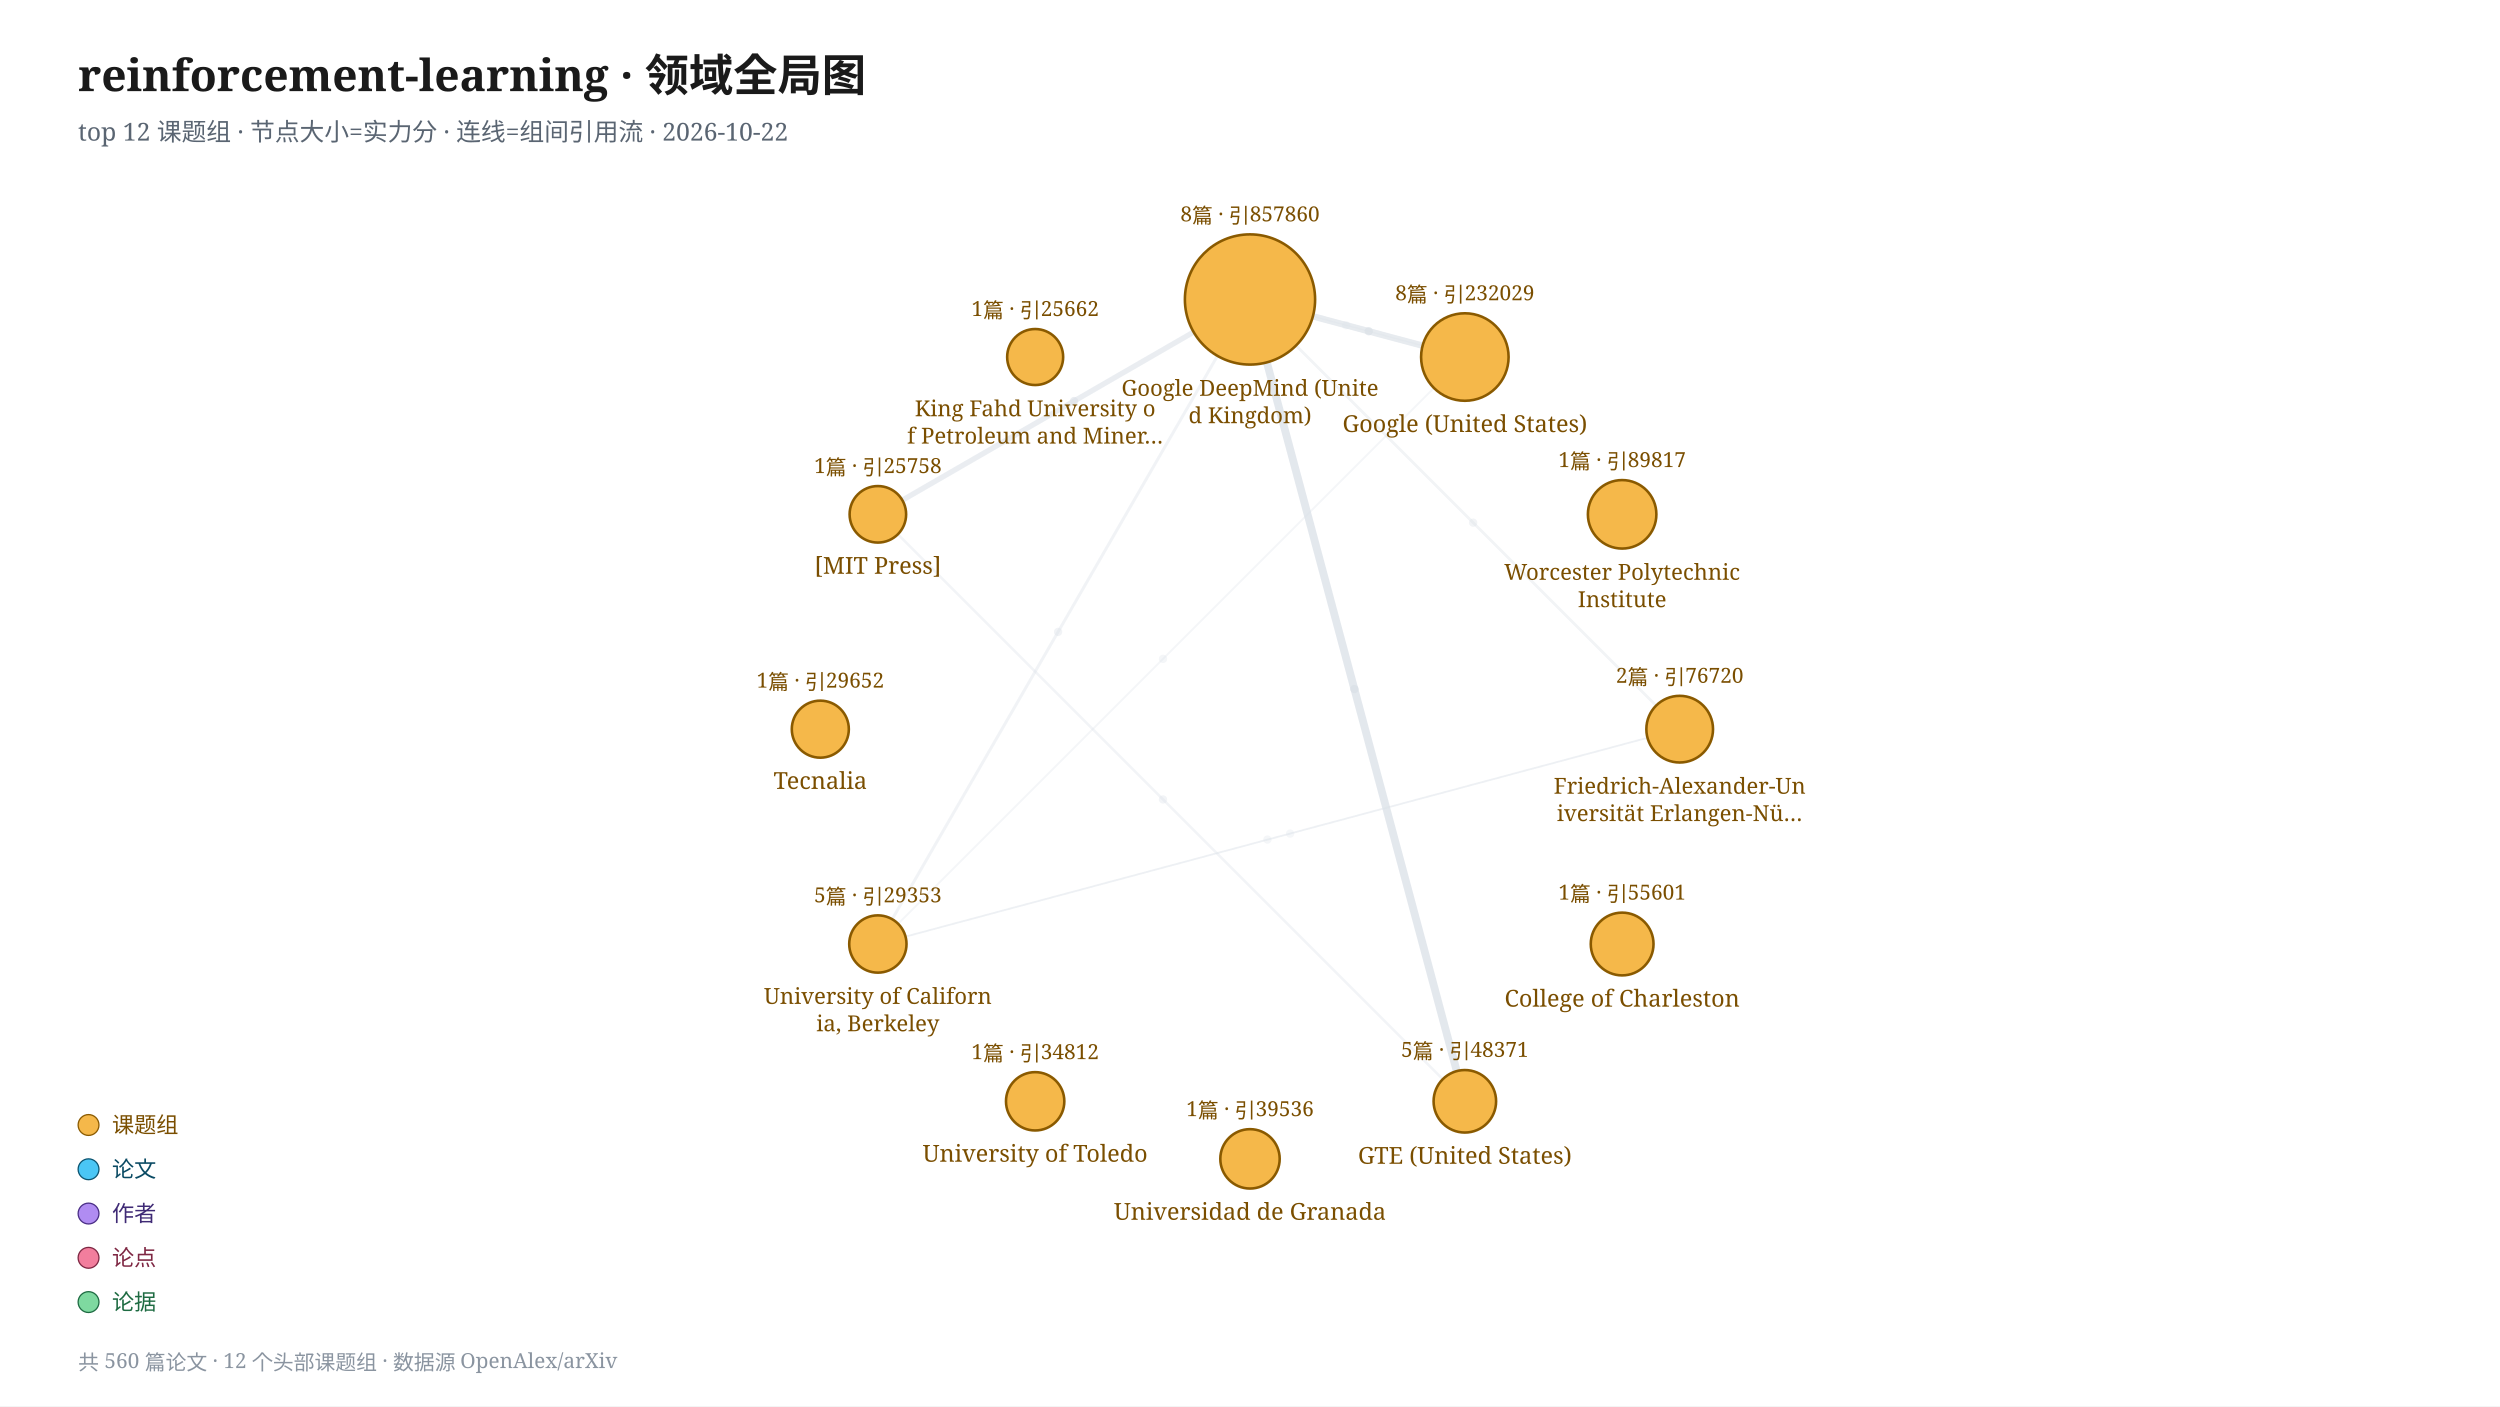
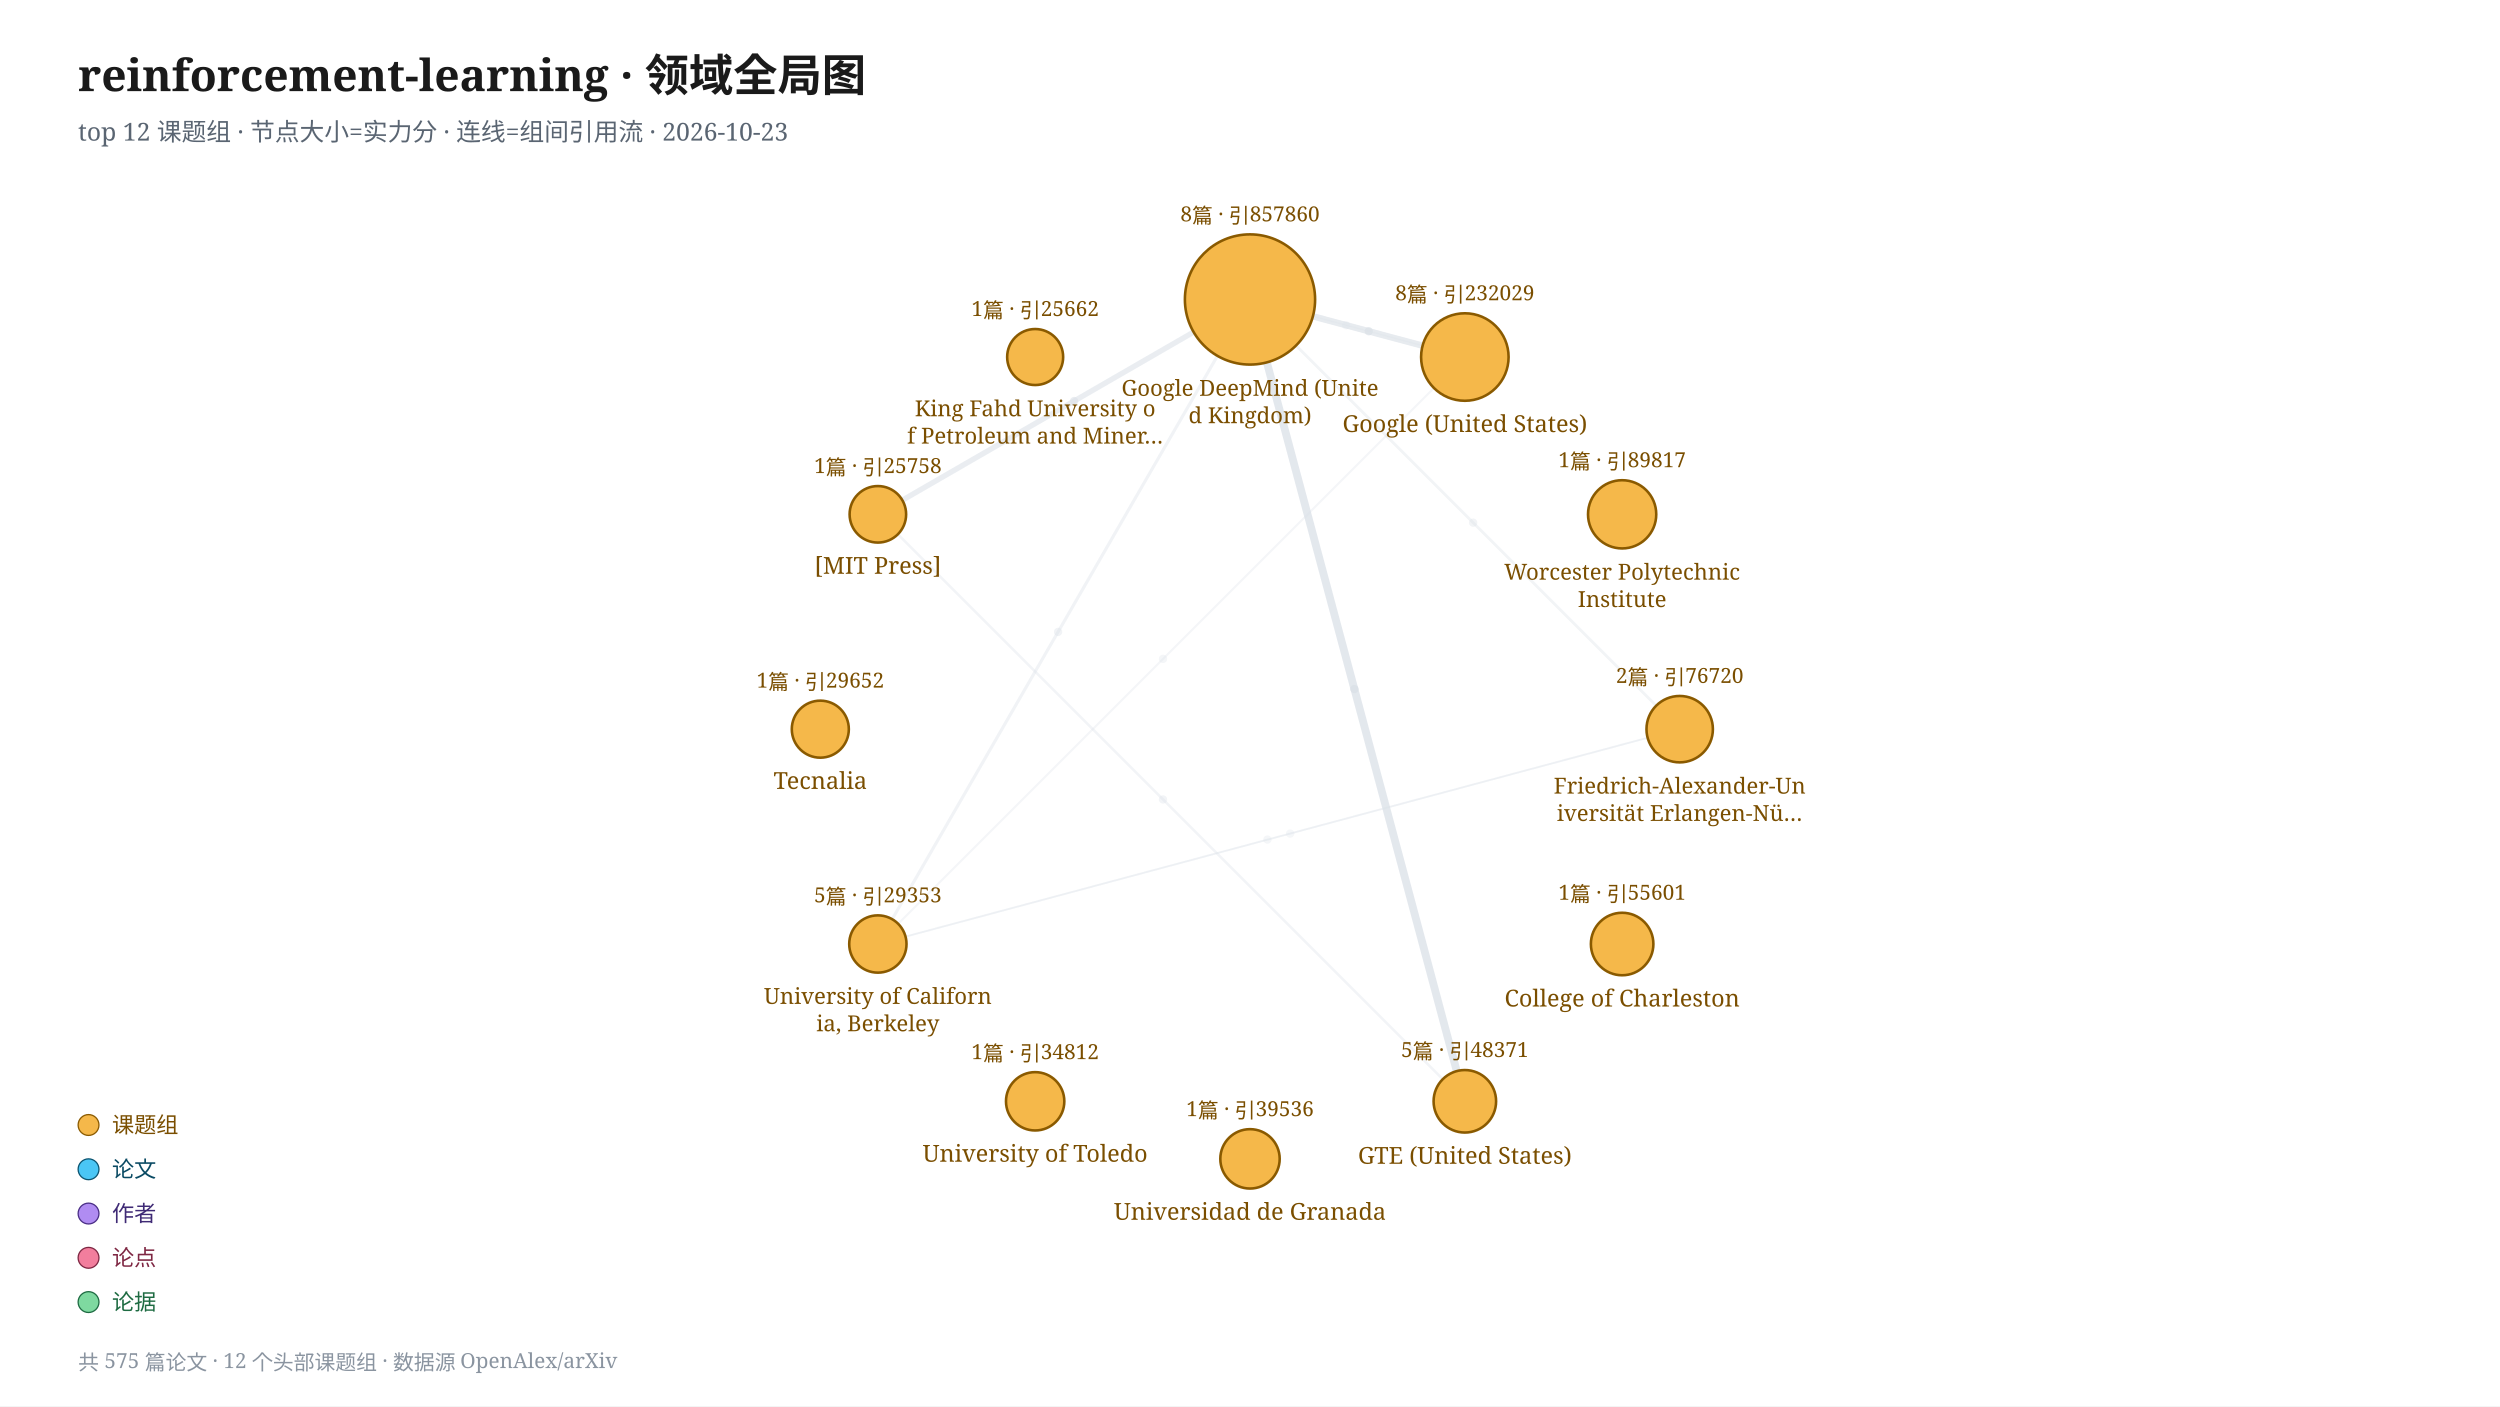
<svg xmlns="http://www.w3.org/2000/svg" width="1920" height="1080" viewBox="0 0 1920 1080">
  <defs>
    <filter id="glow">
      <feGaussianBlur stdDeviation="9" result="b" />
      <feMerge>
        <feMergeNode in="b" />
        <feMergeNode in="SourceGraphic" />
      </feMerge>
    </filter>
    <filter id="soft">
      <feGaussianBlur stdDeviation="4" result="b" />
      <feMerge>
        <feMergeNode in="b" />
        <feMergeNode in="SourceGraphic" />
      </feMerge>
    </filter>
  </defs>
  <rect width="1920" height="1080" fill="#FFFFFF" />
  <text x="60" y="70" fill="#1A1A1A" font-family="Georgia, 'Songti SC', serif" font-size="34" font-weight="bold">reinforcement-learning · 领域全局图</text>
-   <text x="60" y="108" fill="#5A6572" font-family="Georgia, serif" font-size="19">top 12 课题组 · 节点大小=实力分 · 连线=组间引用流 · 2026-10-22</text>
-   <line x1="960.0" y1="230.0" x2="674.2" y2="395.0" stroke="#DAE0E7" stroke-width="4.138" opacity="0.564" />
-   <circle cx="824.9" cy="308.0" r="3.2" fill="#DAE0E7" opacity="0.564" />
+   <text x="60" y="108" fill="#5A6572" font-family="Georgia, serif" font-size="19">top 12 课题组 · 节点大小=实力分 · 连线=组间引用流 · 2026-10-23</text>
+   <line x1="960.0" y1="230.0" x2="674.2" y2="395.0" stroke="#DAE0E7" stroke-width="4.167" opacity="0.567" />
+   <circle cx="824.9" cy="308.0" r="3.2" fill="#DAE0E7" opacity="0.567" />
  <line x1="960.0" y1="230.0" x2="1125.0" y2="845.8" stroke="#DAE0E7" stroke-width="6.0" opacity="0.75" />
  <circle cx="1040.2" cy="529.2" r="3.2" fill="#DAE0E7" opacity="0.75" />
  <line x1="674.2" y1="395.0" x2="1125.0" y2="845.8" stroke="#DAE0E7" stroke-width="2.0" opacity="0.35" />
  <circle cx="893.2" cy="614.0" r="3.2" fill="#DAE0E7" opacity="0.35" />
-   <line x1="1290.0" y1="560.0" x2="960.0" y2="230.0" stroke="#DAE0E7" stroke-width="2.138" opacity="0.364" />
-   <circle cx="1131.4" cy="401.4" r="3.2" fill="#DAE0E7" opacity="0.364" />
+   <line x1="1290.0" y1="560.0" x2="960.0" y2="230.0" stroke="#DAE0E7" stroke-width="2.167" opacity="0.367" />
+   <circle cx="1131.4" cy="401.4" r="3.2" fill="#DAE0E7" opacity="0.367" />
  <line x1="1125.0" y1="274.2" x2="960.0" y2="230.0" stroke="#DAE0E7" stroke-width="5.0" opacity="0.65" />
  <circle cx="1051.2" cy="254.4" r="3.2" fill="#DAE0E7" opacity="0.65" />
-   <line x1="674.2" y1="725.0" x2="960.0" y2="230.0" stroke="#DAE0E7" stroke-width="2.31" opacity="0.381" />
-   <circle cx="812.6" cy="485.3" r="3.2" fill="#DAE0E7" opacity="0.381" />
-   <line x1="674.2" y1="725.0" x2="1125.0" y2="274.2" stroke="#DAE0E7" stroke-width="1.517" opacity="0.302" />
-   <circle cx="893.2" cy="506.0" r="3.2" fill="#DAE0E7" opacity="0.302" />
-   <line x1="674.2" y1="725.0" x2="1290.0" y2="560.0" stroke="#DAE0E7" stroke-width="1.517" opacity="0.302" />
-   <circle cx="973.4" cy="644.8" r="3.2" fill="#DAE0E7" opacity="0.302" />
-   <line x1="1290.0" y1="560.0" x2="674.2" y2="725.0" stroke="#DAE0E7" stroke-width="1.138" opacity="0.264" />
-   <circle cx="990.8" cy="640.2" r="3.2" fill="#DAE0E7" opacity="0.264" />
-   <line x1="960.0" y1="230.0" x2="1125.0" y2="274.2" stroke="#DAE0E7" stroke-width="1.138" opacity="0.264" />
-   <circle cx="1033.8" cy="249.8" r="3.2" fill="#DAE0E7" opacity="0.264" />
+   <line x1="674.2" y1="725.0" x2="960.0" y2="230.0" stroke="#DAE0E7" stroke-width="2.4" opacity="0.39" />
+   <circle cx="812.6" cy="485.3" r="3.2" fill="#DAE0E7" opacity="0.39" />
+   <line x1="674.2" y1="725.0" x2="1125.0" y2="274.2" stroke="#DAE0E7" stroke-width="1.533" opacity="0.303" />
+   <circle cx="893.2" cy="506.0" r="3.2" fill="#DAE0E7" opacity="0.303" />
+   <line x1="674.2" y1="725.0" x2="1290.0" y2="560.0" stroke="#DAE0E7" stroke-width="1.533" opacity="0.303" />
+   <circle cx="973.4" cy="644.8" r="3.2" fill="#DAE0E7" opacity="0.303" />
+   <line x1="1290.0" y1="560.0" x2="674.2" y2="725.0" stroke="#DAE0E7" stroke-width="1.167" opacity="0.267" />
+   <circle cx="990.8" cy="640.2" r="3.2" fill="#DAE0E7" opacity="0.267" />
+   <line x1="960.0" y1="230.0" x2="1125.0" y2="274.2" stroke="#DAE0E7" stroke-width="1.167" opacity="0.267" />
+   <circle cx="1033.8" cy="249.8" r="3.2" fill="#DAE0E7" opacity="0.267" />
  <circle cx="960.0" cy="230.0" r="50.0" fill="#F5B84A" stroke="#8A5A00" stroke-width="2" opacity="1.0" />
  <text x="960.0" y="304.0" text-anchor="middle" fill="#7A4E00" font-family="Georgia, serif" font-size="17" opacity="1.0">Google DeepMind (Unite</text>
  <text x="960.0" y="325.0" text-anchor="middle" fill="#7A4E00" font-family="Georgia, serif" font-size="17" opacity="1.0">d Kingdom)</text>
  <text x="960.0" y="170.0" text-anchor="middle" fill="#7A4E00" font-family="Georgia, serif" font-size="16" opacity="1.0">8篇 · 引857860</text>
  <circle cx="1125.0" cy="274.2" r="33.6" fill="#F5B84A" stroke="#8A5A00" stroke-width="2" opacity="1.0" />
  <text x="1125.0" y="331.8" text-anchor="middle" fill="#7A4E00" font-family="Georgia, serif" font-size="18" opacity="1.0">Google (United States)</text>
  <text x="1125.0" y="230.6" text-anchor="middle" fill="#7A4E00" font-family="Georgia, serif" font-size="16" opacity="1.0">8篇 · 引232029</text>
-   <circle cx="1245.8" cy="395.0" r="26.3" fill="#F5B84A" stroke="#8A5A00" stroke-width="2" opacity="1.0" />
-   <text x="1245.8" y="445.3" text-anchor="middle" fill="#7A4E00" font-family="Georgia, serif" font-size="17" opacity="1.0">Worcester Polytechnic </text>
-   <text x="1245.8" y="466.3" text-anchor="middle" fill="#7A4E00" font-family="Georgia, serif" font-size="17" opacity="1.0">Institute</text>
-   <text x="1245.8" y="358.7" text-anchor="middle" fill="#7A4E00" font-family="Georgia, serif" font-size="16" opacity="1.0">1篇 · 引89817</text>
-   <circle cx="1290.0" cy="560.0" r="25.6" fill="#F5B84A" stroke="#8A5A00" stroke-width="2" opacity="1.0" />
-   <text x="1290.0" y="609.6" text-anchor="middle" fill="#7A4E00" font-family="Georgia, serif" font-size="17" opacity="1.0">Friedrich-Alexander-Un</text>
-   <text x="1290.0" y="630.6" text-anchor="middle" fill="#7A4E00" font-family="Georgia, serif" font-size="17" opacity="1.0">iversität Erlangen-Nü…</text>
-   <text x="1290.0" y="524.4" text-anchor="middle" fill="#7A4E00" font-family="Georgia, serif" font-size="16" opacity="1.0">2篇 · 引76720</text>
-   <circle cx="1245.8" cy="725.0" r="24.1" fill="#F5B84A" stroke="#8A5A00" stroke-width="2" opacity="1.0" />
-   <text x="1245.8" y="773.1" text-anchor="middle" fill="#7A4E00" font-family="Georgia, serif" font-size="18" opacity="1.0">College of Charleston</text>
-   <text x="1245.8" y="690.9" text-anchor="middle" fill="#7A4E00" font-family="Georgia, serif" font-size="16" opacity="1.0">1篇 · 引55601</text>
+   <circle cx="1245.8" cy="395.0" r="26.2" fill="#F5B84A" stroke="#8A5A00" stroke-width="2" opacity="1.0" />
+   <text x="1245.8" y="445.2" text-anchor="middle" fill="#7A4E00" font-family="Georgia, serif" font-size="17" opacity="1.0">Worcester Polytechnic </text>
+   <text x="1245.8" y="466.2" text-anchor="middle" fill="#7A4E00" font-family="Georgia, serif" font-size="17" opacity="1.0">Institute</text>
+   <text x="1245.8" y="358.8" text-anchor="middle" fill="#7A4E00" font-family="Georgia, serif" font-size="16" opacity="1.0">1篇 · 引89817</text>
+   <circle cx="1290.0" cy="560.0" r="25.5" fill="#F5B84A" stroke="#8A5A00" stroke-width="2" opacity="1.0" />
+   <text x="1290.0" y="609.5" text-anchor="middle" fill="#7A4E00" font-family="Georgia, serif" font-size="17" opacity="1.0">Friedrich-Alexander-Un</text>
+   <text x="1290.0" y="630.5" text-anchor="middle" fill="#7A4E00" font-family="Georgia, serif" font-size="17" opacity="1.0">iversität Erlangen-Nü…</text>
+   <text x="1290.0" y="524.5" text-anchor="middle" fill="#7A4E00" font-family="Georgia, serif" font-size="16" opacity="1.0">2篇 · 引76720</text>
+   <circle cx="1245.8" cy="725.0" r="24.0" fill="#F5B84A" stroke="#8A5A00" stroke-width="2" opacity="1.0" />
+   <text x="1245.8" y="773.0" text-anchor="middle" fill="#7A4E00" font-family="Georgia, serif" font-size="18" opacity="1.0">College of Charleston</text>
+   <text x="1245.8" y="691.0" text-anchor="middle" fill="#7A4E00" font-family="Georgia, serif" font-size="16" opacity="1.0">1篇 · 引55601</text>
  <circle cx="1125.0" cy="845.8" r="24.0" fill="#F5B84A" stroke="#8A5A00" stroke-width="2" opacity="1.0" />
  <text x="1125.0" y="893.8" text-anchor="middle" fill="#7A4E00" font-family="Georgia, serif" font-size="18" opacity="1.0">GTE (United States)</text>
-   <text x="1125.0" y="811.7" text-anchor="middle" fill="#7A4E00" font-family="Georgia, serif" font-size="16" opacity="1.0">5篇 · 引48371</text>
+   <text x="1125.0" y="811.8" text-anchor="middle" fill="#7A4E00" font-family="Georgia, serif" font-size="16" opacity="1.0">5篇 · 引48371</text>
  <circle cx="960.0" cy="890.0" r="22.8" fill="#F5B84A" stroke="#8A5A00" stroke-width="2" opacity="1.0" />
  <text x="960.0" y="936.8" text-anchor="middle" fill="#7A4E00" font-family="Georgia, serif" font-size="18" opacity="1.0">Universidad de Granada</text>
  <text x="960.0" y="857.2" text-anchor="middle" fill="#7A4E00" font-family="Georgia, serif" font-size="16" opacity="1.0">1篇 · 引39536</text>
  <circle cx="795.0" cy="845.8" r="22.4" fill="#F5B84A" stroke="#8A5A00" stroke-width="2" opacity="1.0" />
  <text x="795.0" y="892.2" text-anchor="middle" fill="#7A4E00" font-family="Georgia, serif" font-size="18" opacity="1.0">University of Toledo</text>
  <text x="795.0" y="813.4" text-anchor="middle" fill="#7A4E00" font-family="Georgia, serif" font-size="16" opacity="1.0">1篇 · 引34812</text>
  <circle cx="674.2" cy="725.0" r="22.0" fill="#F5B84A" stroke="#8A5A00" stroke-width="2" opacity="1.0" />
  <text x="674.2" y="771.0" text-anchor="middle" fill="#7A4E00" font-family="Georgia, serif" font-size="17" opacity="1.0">University of Californ</text>
  <text x="674.2" y="792.0" text-anchor="middle" fill="#7A4E00" font-family="Georgia, serif" font-size="17" opacity="1.0">ia, Berkeley</text>
  <text x="674.2" y="693.0" text-anchor="middle" fill="#7A4E00" font-family="Georgia, serif" font-size="16" opacity="1.0">5篇 · 引29353</text>
  <circle cx="630.0" cy="560.0" r="21.9" fill="#F5B84A" stroke="#8A5A00" stroke-width="2" opacity="1.0" />
  <text x="630.0" y="605.9" text-anchor="middle" fill="#7A4E00" font-family="Georgia, serif" font-size="18" opacity="1.0">Tecnalia</text>
  <text x="630.0" y="528.1" text-anchor="middle" fill="#7A4E00" font-family="Georgia, serif" font-size="16" opacity="1.0">1篇 · 引29652</text>
  <circle cx="674.2" cy="395.0" r="21.7" fill="#F5B84A" stroke="#8A5A00" stroke-width="2" opacity="1.0" />
  <text x="674.2" y="440.7" text-anchor="middle" fill="#7A4E00" font-family="Georgia, serif" font-size="18" opacity="1.0">[MIT Press]</text>
  <text x="674.2" y="363.3" text-anchor="middle" fill="#7A4E00" font-family="Georgia, serif" font-size="16" opacity="1.0">1篇 · 引25758</text>
  <circle cx="795.0" cy="274.2" r="21.5" fill="#F5B84A" stroke="#8A5A00" stroke-width="2" opacity="1.0" />
  <text x="795.0" y="319.7" text-anchor="middle" fill="#7A4E00" font-family="Georgia, serif" font-size="17" opacity="1.0">King Fahd University o</text>
  <text x="795.0" y="340.7" text-anchor="middle" fill="#7A4E00" font-family="Georgia, serif" font-size="17" opacity="1.0">f Petroleum and Miner…</text>
  <text x="795.0" y="242.7" text-anchor="middle" fill="#7A4E00" font-family="Georgia, serif" font-size="16" opacity="1.0">1篇 · 引25662</text>
  <circle cx="68" cy="864" r="8" fill="#F5B84A" stroke="#8A5A00" />
  <text x="86" y="870" fill="#7A4E00" font-family="Georgia, serif" font-size="17">课题组</text>
  <circle cx="68" cy="898" r="8" fill="#4AC6F5" stroke="#0B5470" />
  <text x="86" y="904" fill="#0A4A63" font-family="Georgia, serif" font-size="17">论文</text>
  <circle cx="68" cy="932" r="8" fill="#B08CF2" stroke="#4A2E86" />
  <text x="86" y="938" fill="#3F2A75" font-family="Georgia, serif" font-size="17">作者</text>
  <circle cx="68" cy="966" r="8" fill="#F27E9D" stroke="#7E2743" />
  <text x="86" y="972" fill="#7E2743" font-family="Georgia, serif" font-size="17">论点</text>
  <circle cx="68" cy="1000" r="8" fill="#7ED9A0" stroke="#1E6B42" />
  <text x="86" y="1006" fill="#1E6B42" font-family="Georgia, serif" font-size="17">论据</text>
-   <text x="60" y="1052" fill="#8A94A0" font-family="Georgia, serif" font-size="16">共 560 篇论文 · 12 个头部课题组 · 数据源 OpenAlex/arXiv</text>
+   <text x="60" y="1052" fill="#8A94A0" font-family="Georgia, serif" font-size="16">共 575 篇论文 · 12 个头部课题组 · 数据源 OpenAlex/arXiv</text>
</svg>
